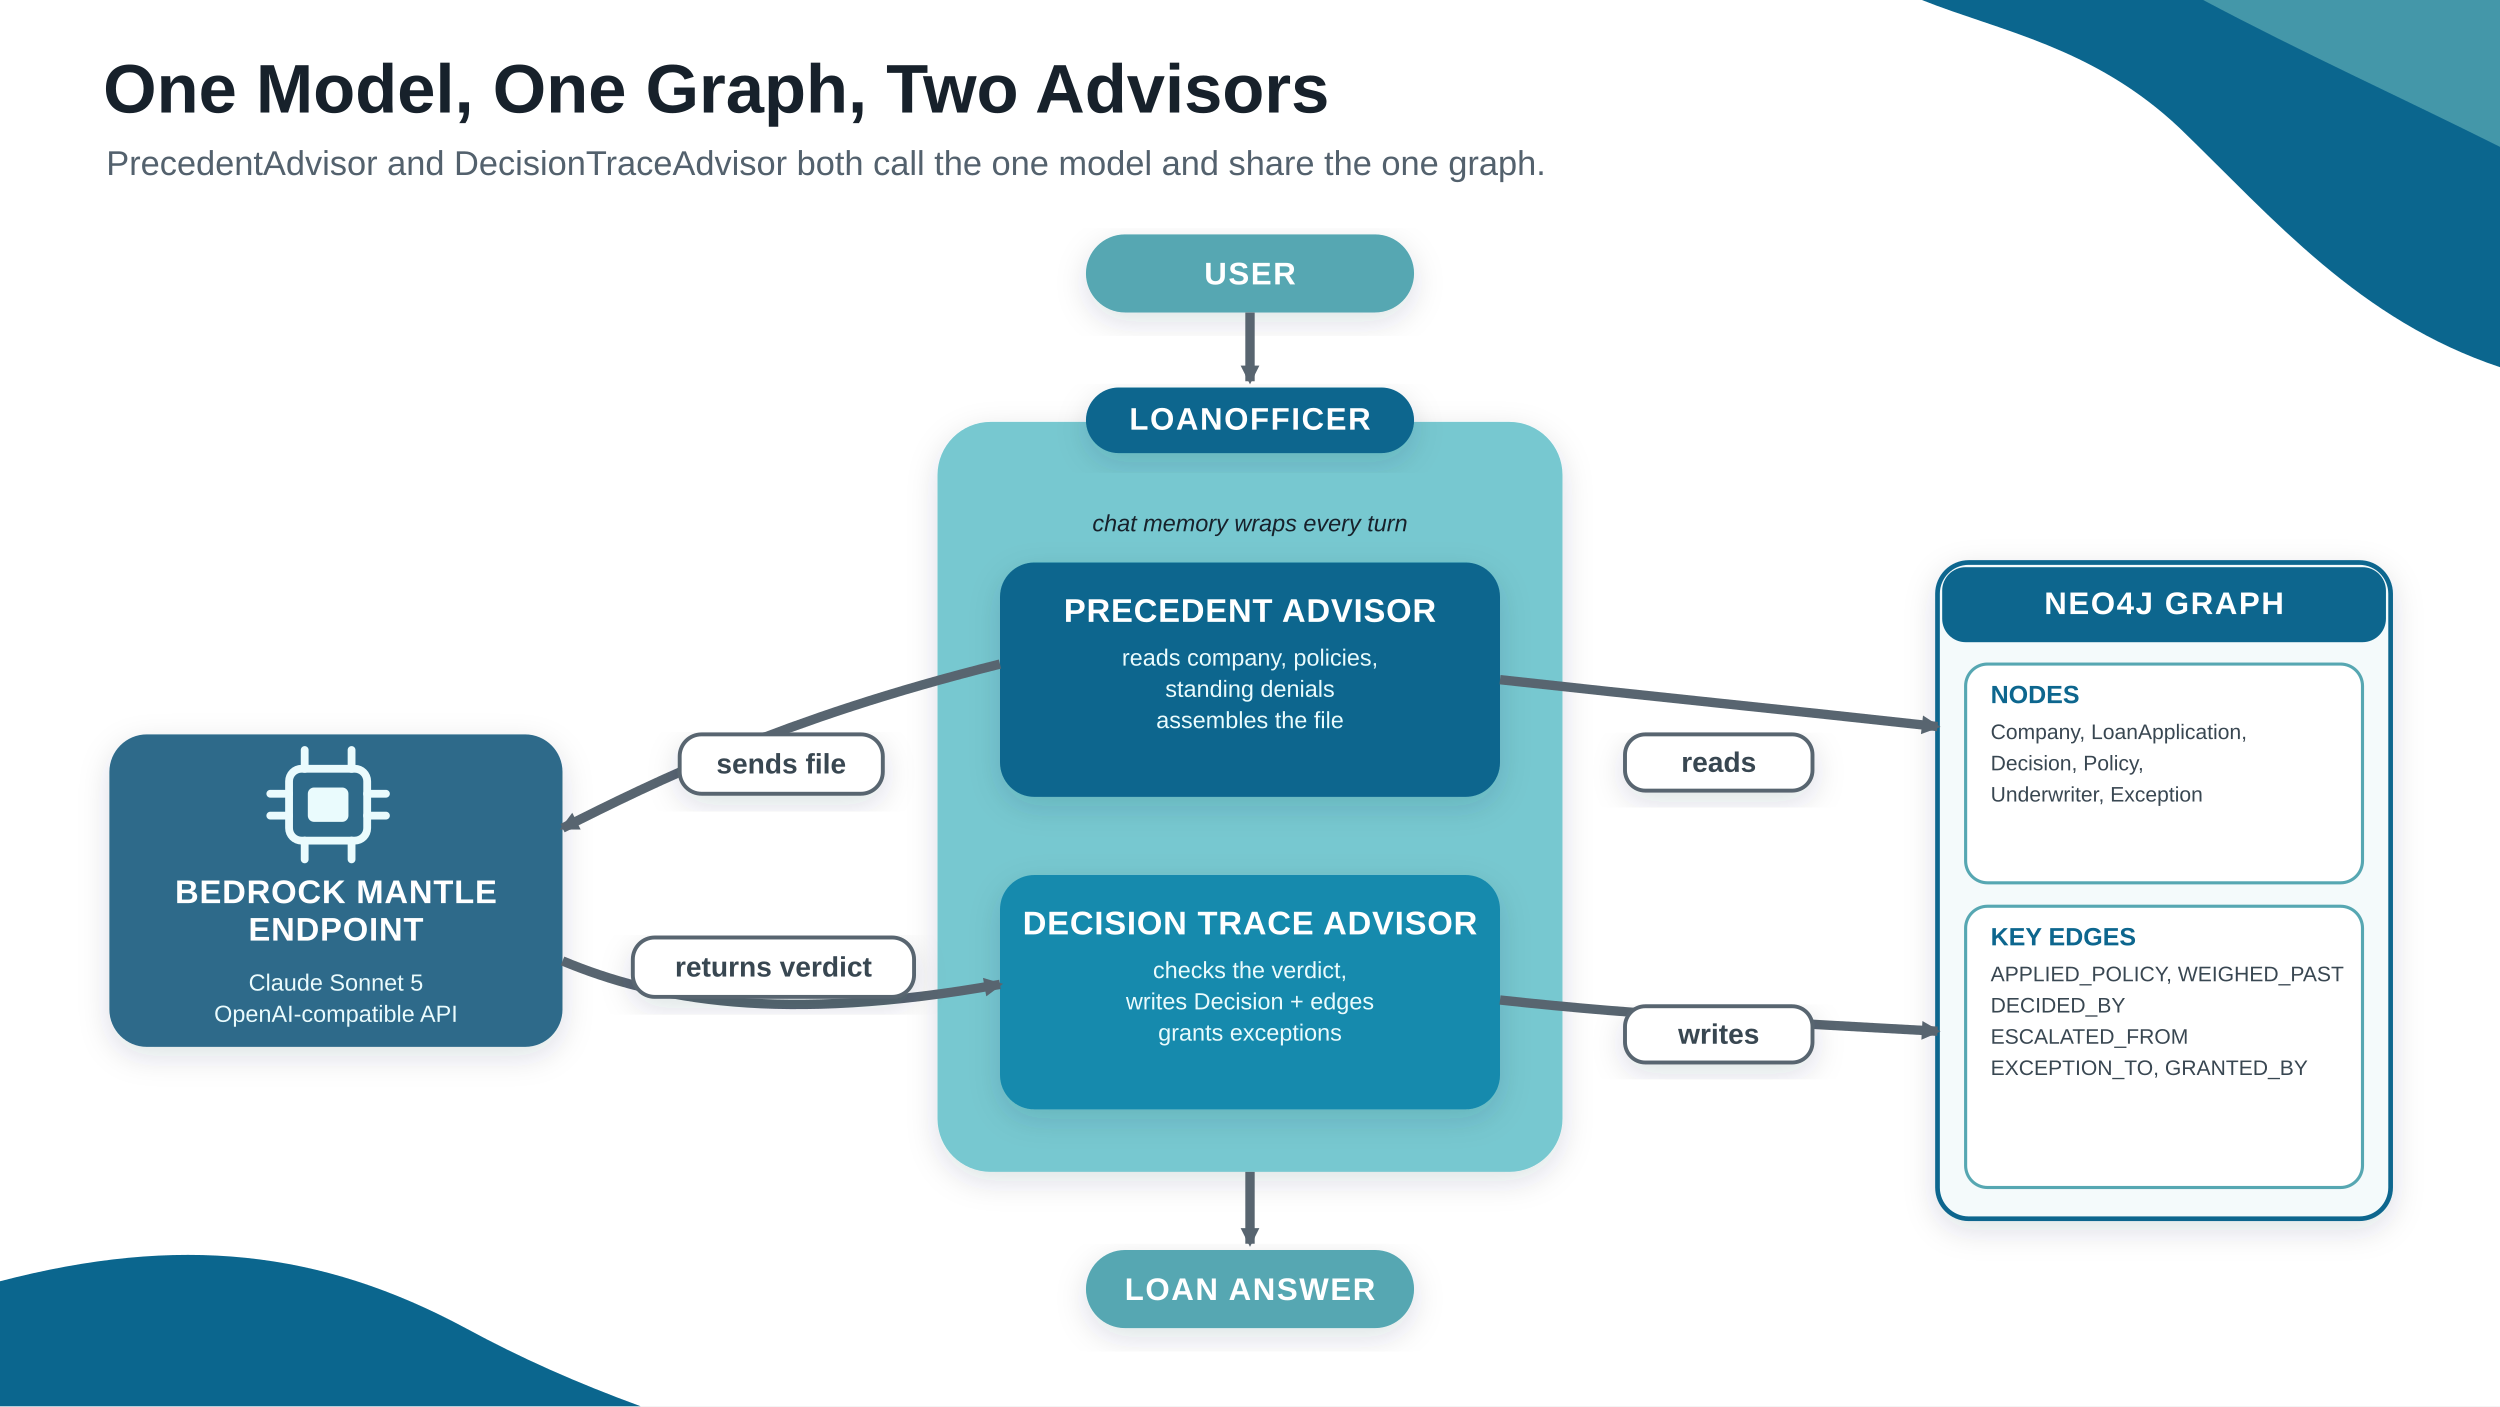
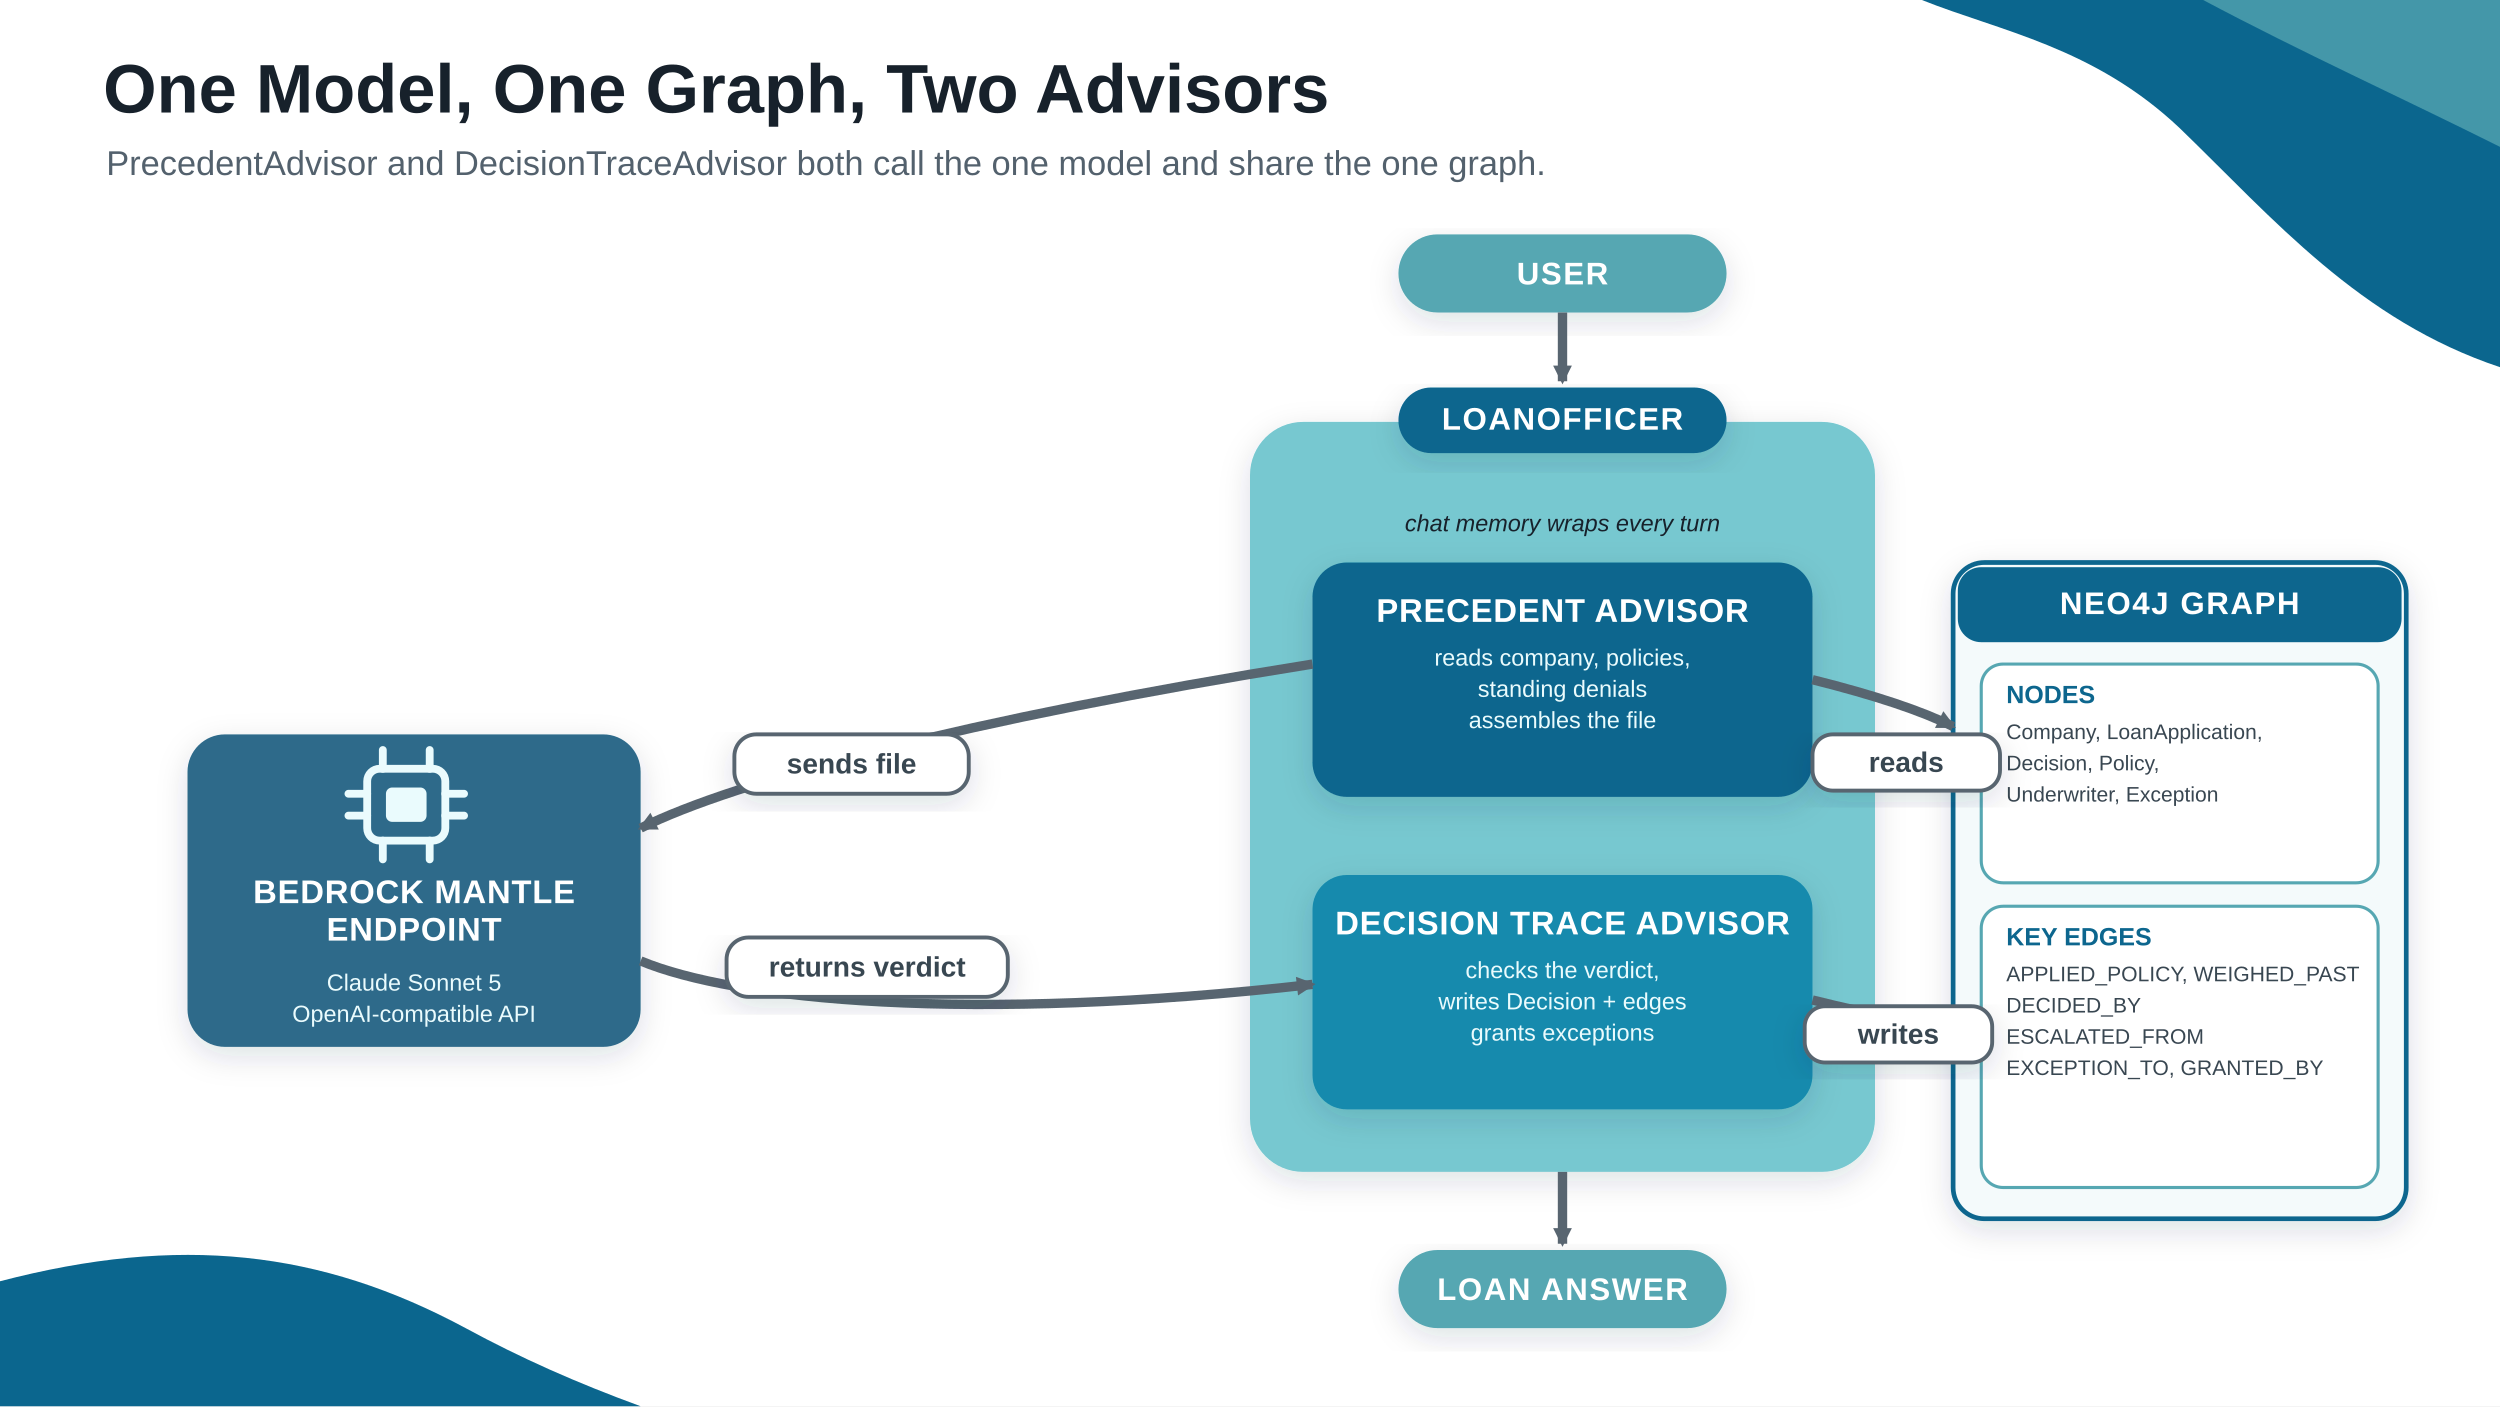
<svg xmlns="http://www.w3.org/2000/svg" viewBox="0 0 1600 900" role="img" aria-labelledby="title description" font-family="Arial, Helvetica, sans-serif">
  <defs>
    <filter id="soft-shadow" x="-20%" y="-20%" width="140%" height="150%">
      <feDropShadow dx="0" dy="6" stdDeviation="10" flood-color="#183142" flood-opacity="0.14" />
    </filter>
    <marker id="arrow" markerWidth="12" markerHeight="12" refX="10" refY="6" orient="auto" markerUnits="userSpaceOnUse">
      <path d="M0,0 L12,6 L0,12 Z" fill="#586570" />
    </marker>
    <style>
      .heading { fill: #17212B; font-size: 44px; font-weight: 700; }
      .subtitle { fill: #53616D; font-size: 22px; }
      .legend-title { fill: #0B668E; font-size: 28px; font-weight: 700; }
      .legend-copy { fill: #53616D; font-size: 17px; }
      .relationship { fill: none; stroke: #586570; stroke-width: 6; marker-end: url(#arrow); }
      .relationship-label { fill: #394651; font-size: 18px; font-weight: 700; text-anchor: middle; }
      .node-label { fill: #FFFFFF; font-size: 20px; font-weight: 700; text-anchor: middle; letter-spacing: 1px; }
      .node-label-hub { fill: #FFFFFF; font-size: 21px; font-weight: 700; text-anchor: middle; letter-spacing: 0.5px; }
      .node-copy { fill: #EAFBFD; font-size: 15px; text-anchor: middle; }
      .panel-label { fill: #0B668E; font-size: 16px; font-weight: 700; }
      .panel-copy { fill: #394651; font-size: 13.5px; }
      .wrap-copy { fill: #17212B; font-size: 15px; text-anchor: middle; font-style: italic; }
      .caption { fill: #53616D; font-size: 17px; text-anchor: end; }
    </style>
  </defs>
  <rect width="1600" height="900" fill="#FFFFFF" />
  <path d="M1230 0 H1600 V235 C1510 205 1455 140 1395 82 C1340 30 1280 20 1230 0 Z" fill="#0B668E" />
  <path d="M1410 0 H1600 V94 C1536 62 1474 34 1410 0 Z" fill="#57A7B2" opacity="0.75" />
  <path d="M0 900 V820 C115 790 205 800 298 850 C333 869 369 885 410 900 Z" fill="#0B668E" />
  <text class="heading" x="66" y="72">One Model, One Graph, Two Advisors</text>
  <text class="subtitle" x="68" y="112">PrecedentAdvisor and DecisionTraceAdvisor both call the one model and share the one graph.</text>
  <g aria-label="LoanOfficer wrap" filter="url(#soft-shadow)">
-     <rect x="600" y="270" width="400" height="480" rx="34" fill="#77C8D0" />
+     <rect x="800" y="270" width="400" height="480" rx="34" fill="#77C8D0" />
  </g>
-   <text class="wrap-copy" x="800" y="340">chat memory wraps every turn</text>
+   <text class="wrap-copy" x="1000" y="340">chat memory wraps every turn</text>
  <g filter="url(#soft-shadow)">
-     <rect x="695" y="248" width="210" height="42" rx="21" fill="#0B668E" />
-     <text class="node-label" x="800" y="275">LOANOFFICER</text>
+     <rect x="895" y="248" width="210" height="42" rx="21" fill="#0B668E" />
+     <text class="node-label" x="1000" y="275">LOANOFFICER</text>
  </g>
  <g filter="url(#soft-shadow)" aria-label="User">
-     <rect x="695" y="150" width="210" height="50" rx="25" fill="#57A7B2" />
-     <text class="node-label" x="800" y="182">USER</text>
+     <rect x="895" y="150" width="210" height="50" rx="25" fill="#57A7B2" />
+     <text class="node-label" x="1000" y="182">USER</text>
  </g>
-   <path class="relationship" d="M800 200 L800 244" />
+   <path class="relationship" d="M1000 200 L1000 244" />
  <g filter="url(#soft-shadow)" aria-label="LoanAnswer">
-     <rect x="695" y="800" width="210" height="50" rx="25" fill="#57A7B2" />
-     <text class="node-label" x="800" y="832">LOAN ANSWER</text>
+     <rect x="895" y="800" width="210" height="50" rx="25" fill="#57A7B2" />
+     <text class="node-label" x="1000" y="832">LOAN ANSWER</text>
  </g>
-   <path class="relationship" d="M800 750 L800 796" />
+   <path class="relationship" d="M1000 750 L1000 796" />
  <g aria-label="PrecedentAdvisor" filter="url(#soft-shadow)">
-     <rect x="640" y="360" width="320" height="150" rx="22" fill="#0B668E" />
-     <text class="node-label-hub" x="800" y="398">PRECEDENT ADVISOR</text>
-     <text class="node-copy" x="800" y="426">reads company, policies,</text>
-     <text class="node-copy" x="800" y="446">standing denials</text>
-     <text class="node-copy" x="800" y="466">assembles the file</text>
+     <rect x="840" y="360" width="320" height="150" rx="22" fill="#0B668E" />
+     <text class="node-label-hub" x="1000" y="398">PRECEDENT ADVISOR</text>
+     <text class="node-copy" x="1000" y="426">reads company, policies,</text>
+     <text class="node-copy" x="1000" y="446">standing denials</text>
+     <text class="node-copy" x="1000" y="466">assembles the file</text>
  </g>
  <g aria-label="DecisionTraceAdvisor" filter="url(#soft-shadow)">
-     <rect x="640" y="560" width="320" height="150" rx="22" fill="#168AAD" />
-     <text class="node-label-hub" x="800" y="598">DECISION TRACE ADVISOR</text>
-     <text class="node-copy" x="800" y="626">checks the verdict,</text>
-     <text class="node-copy" x="800" y="646">writes Decision + edges</text>
-     <text class="node-copy" x="800" y="666">grants exceptions</text>
+     <rect x="840" y="560" width="320" height="150" rx="22" fill="#168AAD" />
+     <text class="node-label-hub" x="1000" y="598">DECISION TRACE ADVISOR</text>
+     <text class="node-copy" x="1000" y="626">checks the verdict,</text>
+     <text class="node-copy" x="1000" y="646">writes Decision + edges</text>
+     <text class="node-copy" x="1000" y="666">grants exceptions</text>
  </g>
  <g aria-label="Bedrock Mantle Endpoint" filter="url(#soft-shadow)">
-     <rect x="70" y="470" width="290" height="200" rx="24" fill="#2D6A8A" />
-     <rect x="185" y="492" width="50" height="46" rx="8" fill="none" stroke="#EAFBFD" stroke-width="5" />
-     <rect x="197" y="504" width="26" height="22" rx="4" fill="#EAFBFD" />
-     <path d="M195 492 V480 M225 492 V480 M195 538 V550 M225 538 V550 M185 508 H173 M185 522 H173 M235 508 H247 M235 522 H247" stroke="#EAFBFD" stroke-width="5" stroke-linecap="round" />
-     <text class="node-label-hub" x="215" y="578">BEDROCK MANTLE</text>
-     <text class="node-label-hub" x="215" y="602">ENDPOINT</text>
-     <text class="node-copy" x="215" y="634">Claude Sonnet 5</text>
-     <text class="node-copy" x="215" y="654">OpenAI-compatible API</text>
+     <rect x="120" y="470" width="290" height="200" rx="24" fill="#2D6A8A" />
+     <rect x="235" y="492" width="50" height="46" rx="8" fill="none" stroke="#EAFBFD" stroke-width="5" />
+     <rect x="247" y="504" width="26" height="22" rx="4" fill="#EAFBFD" />
+     <path d="M245 492 V480 M275 492 V480 M245 538 V550 M275 538 V550 M235 508 H223 M235 522 H223 M285 508 H297 M285 522 H297" stroke="#EAFBFD" stroke-width="5" stroke-linecap="round" />
+     <text class="node-label-hub" x="265" y="578">BEDROCK MANTLE</text>
+     <text class="node-label-hub" x="265" y="602">ENDPOINT</text>
+     <text class="node-copy" x="265" y="634">Claude Sonnet 5</text>
+     <text class="node-copy" x="265" y="654">OpenAI-compatible API</text>
  </g>
-   <path class="relationship" d="M640 425 C 500 460 420 500 360 530" />
+   <path class="relationship" d="M840 425 C 620 460 470 500 410 530" />
  <g filter="url(#soft-shadow)">
-     <rect x="435" y="470" width="130" height="38" rx="14" fill="#FFFFFF" stroke="#586570" stroke-width="2.5" />
-     <text class="relationship-label" x="500" y="495">sends file</text>
+     <rect x="470" y="470" width="150" height="38" rx="14" fill="#FFFFFF" stroke="#586570" stroke-width="2.5" />
+     <text class="relationship-label" x="545" y="495">sends file</text>
  </g>
-   <path class="relationship" d="M360 615 C 420 640 500 655 640 630" />
+   <path class="relationship" d="M410 615 C 470 640 620 655 840 630" />
  <g filter="url(#soft-shadow)">
-     <rect x="405" y="600" width="180" height="38" rx="14" fill="#FFFFFF" stroke="#586570" stroke-width="2.5" />
-     <text class="relationship-label" x="495" y="625">returns verdict</text>
+     <rect x="465" y="600" width="180" height="38" rx="14" fill="#FFFFFF" stroke="#586570" stroke-width="2.5" />
+     <text class="relationship-label" x="555" y="625">returns verdict</text>
  </g>
  <g aria-label="Neo4j graph" filter="url(#soft-shadow)">
-     <rect x="1240" y="360" width="290" height="420" rx="20" fill="#F4FAFB" stroke="#0B668E" stroke-width="3" />
-     <rect x="1243" y="363" width="284" height="48" rx="15" fill="#0B668E" />
-     <text class="node-label" x="1385" y="393">NEO4J GRAPH</text>
-     <rect x="1258" y="425" width="254" height="140" rx="14" fill="#FFFFFF" stroke="#57A7B2" stroke-width="2" />
-     <text class="panel-label" x="1274" y="450">NODES</text>
-     <text class="panel-copy" x="1274" y="473">Company, LoanApplication,</text>
-     <text class="panel-copy" x="1274" y="493">Decision, Policy,</text>
-     <text class="panel-copy" x="1274" y="513">Underwriter, Exception</text>
-     <rect x="1258" y="580" width="254" height="180" rx="14" fill="#FFFFFF" stroke="#57A7B2" stroke-width="2" />
-     <text class="panel-label" x="1274" y="605">KEY EDGES</text>
-     <text class="panel-copy" x="1274" y="628">APPLIED_POLICY, WEIGHED_PAST</text>
-     <text class="panel-copy" x="1274" y="648">DECIDED_BY</text>
-     <text class="panel-copy" x="1274" y="668">ESCALATED_FROM</text>
-     <text class="panel-copy" x="1274" y="688">EXCEPTION_TO, GRANTED_BY</text>
+     <rect x="1250" y="360" width="290" height="420" rx="20" fill="#F4FAFB" stroke="#0B668E" stroke-width="3" />
+     <rect x="1253" y="363" width="284" height="48" rx="15" fill="#0B668E" />
+     <text class="node-label" x="1395" y="393">NEO4J GRAPH</text>
+     <rect x="1268" y="425" width="254" height="140" rx="14" fill="#FFFFFF" stroke="#57A7B2" stroke-width="2" />
+     <text class="panel-label" x="1284" y="450">NODES</text>
+     <text class="panel-copy" x="1284" y="473">Company, LoanApplication,</text>
+     <text class="panel-copy" x="1284" y="493">Decision, Policy,</text>
+     <text class="panel-copy" x="1284" y="513">Underwriter, Exception</text>
+     <rect x="1268" y="580" width="254" height="180" rx="14" fill="#FFFFFF" stroke="#57A7B2" stroke-width="2" />
+     <text class="panel-label" x="1284" y="605">KEY EDGES</text>
+     <text class="panel-copy" x="1284" y="628">APPLIED_POLICY, WEIGHED_PAST</text>
+     <text class="panel-copy" x="1284" y="648">DECIDED_BY</text>
+     <text class="panel-copy" x="1284" y="668">ESCALATED_FROM</text>
+     <text class="panel-copy" x="1284" y="688">EXCEPTION_TO, GRANTED_BY</text>
  </g>
-   <path class="relationship" d="M960 435 C 1050 445 1150 455 1240 465" />
+   <path class="relationship" d="M1160 435 C 1200 445 1230 455 1250 465" />
  <g filter="url(#soft-shadow)">
-     <rect x="1040" y="470" width="120" height="36" rx="13" fill="#FFFFFF" stroke="#586570" stroke-width="2.5" />
-     <text class="relationship-label" x="1100" y="494">reads</text>
+     <rect x="1160" y="470" width="120" height="36" rx="13" fill="#FFFFFF" stroke="#586570" stroke-width="2.5" />
+     <text class="relationship-label" x="1220" y="494">reads</text>
  </g>
-   <path class="relationship" d="M960 640 C 1050 650 1150 655 1240 660" />
+   <path class="relationship" d="M1160 640 C 1200 650 1230 655 1250 660" />
  <g filter="url(#soft-shadow)">
-     <rect x="1040" y="644" width="120" height="36" rx="13" fill="#FFFFFF" stroke="#586570" stroke-width="2.5" />
-     <text class="relationship-label" x="1100" y="668">writes</text>
+     <rect x="1155" y="644" width="120" height="36" rx="13" fill="#FFFFFF" stroke="#586570" stroke-width="2.5" />
+     <text class="relationship-label" x="1215" y="668">writes</text>
  </g>
</svg>
